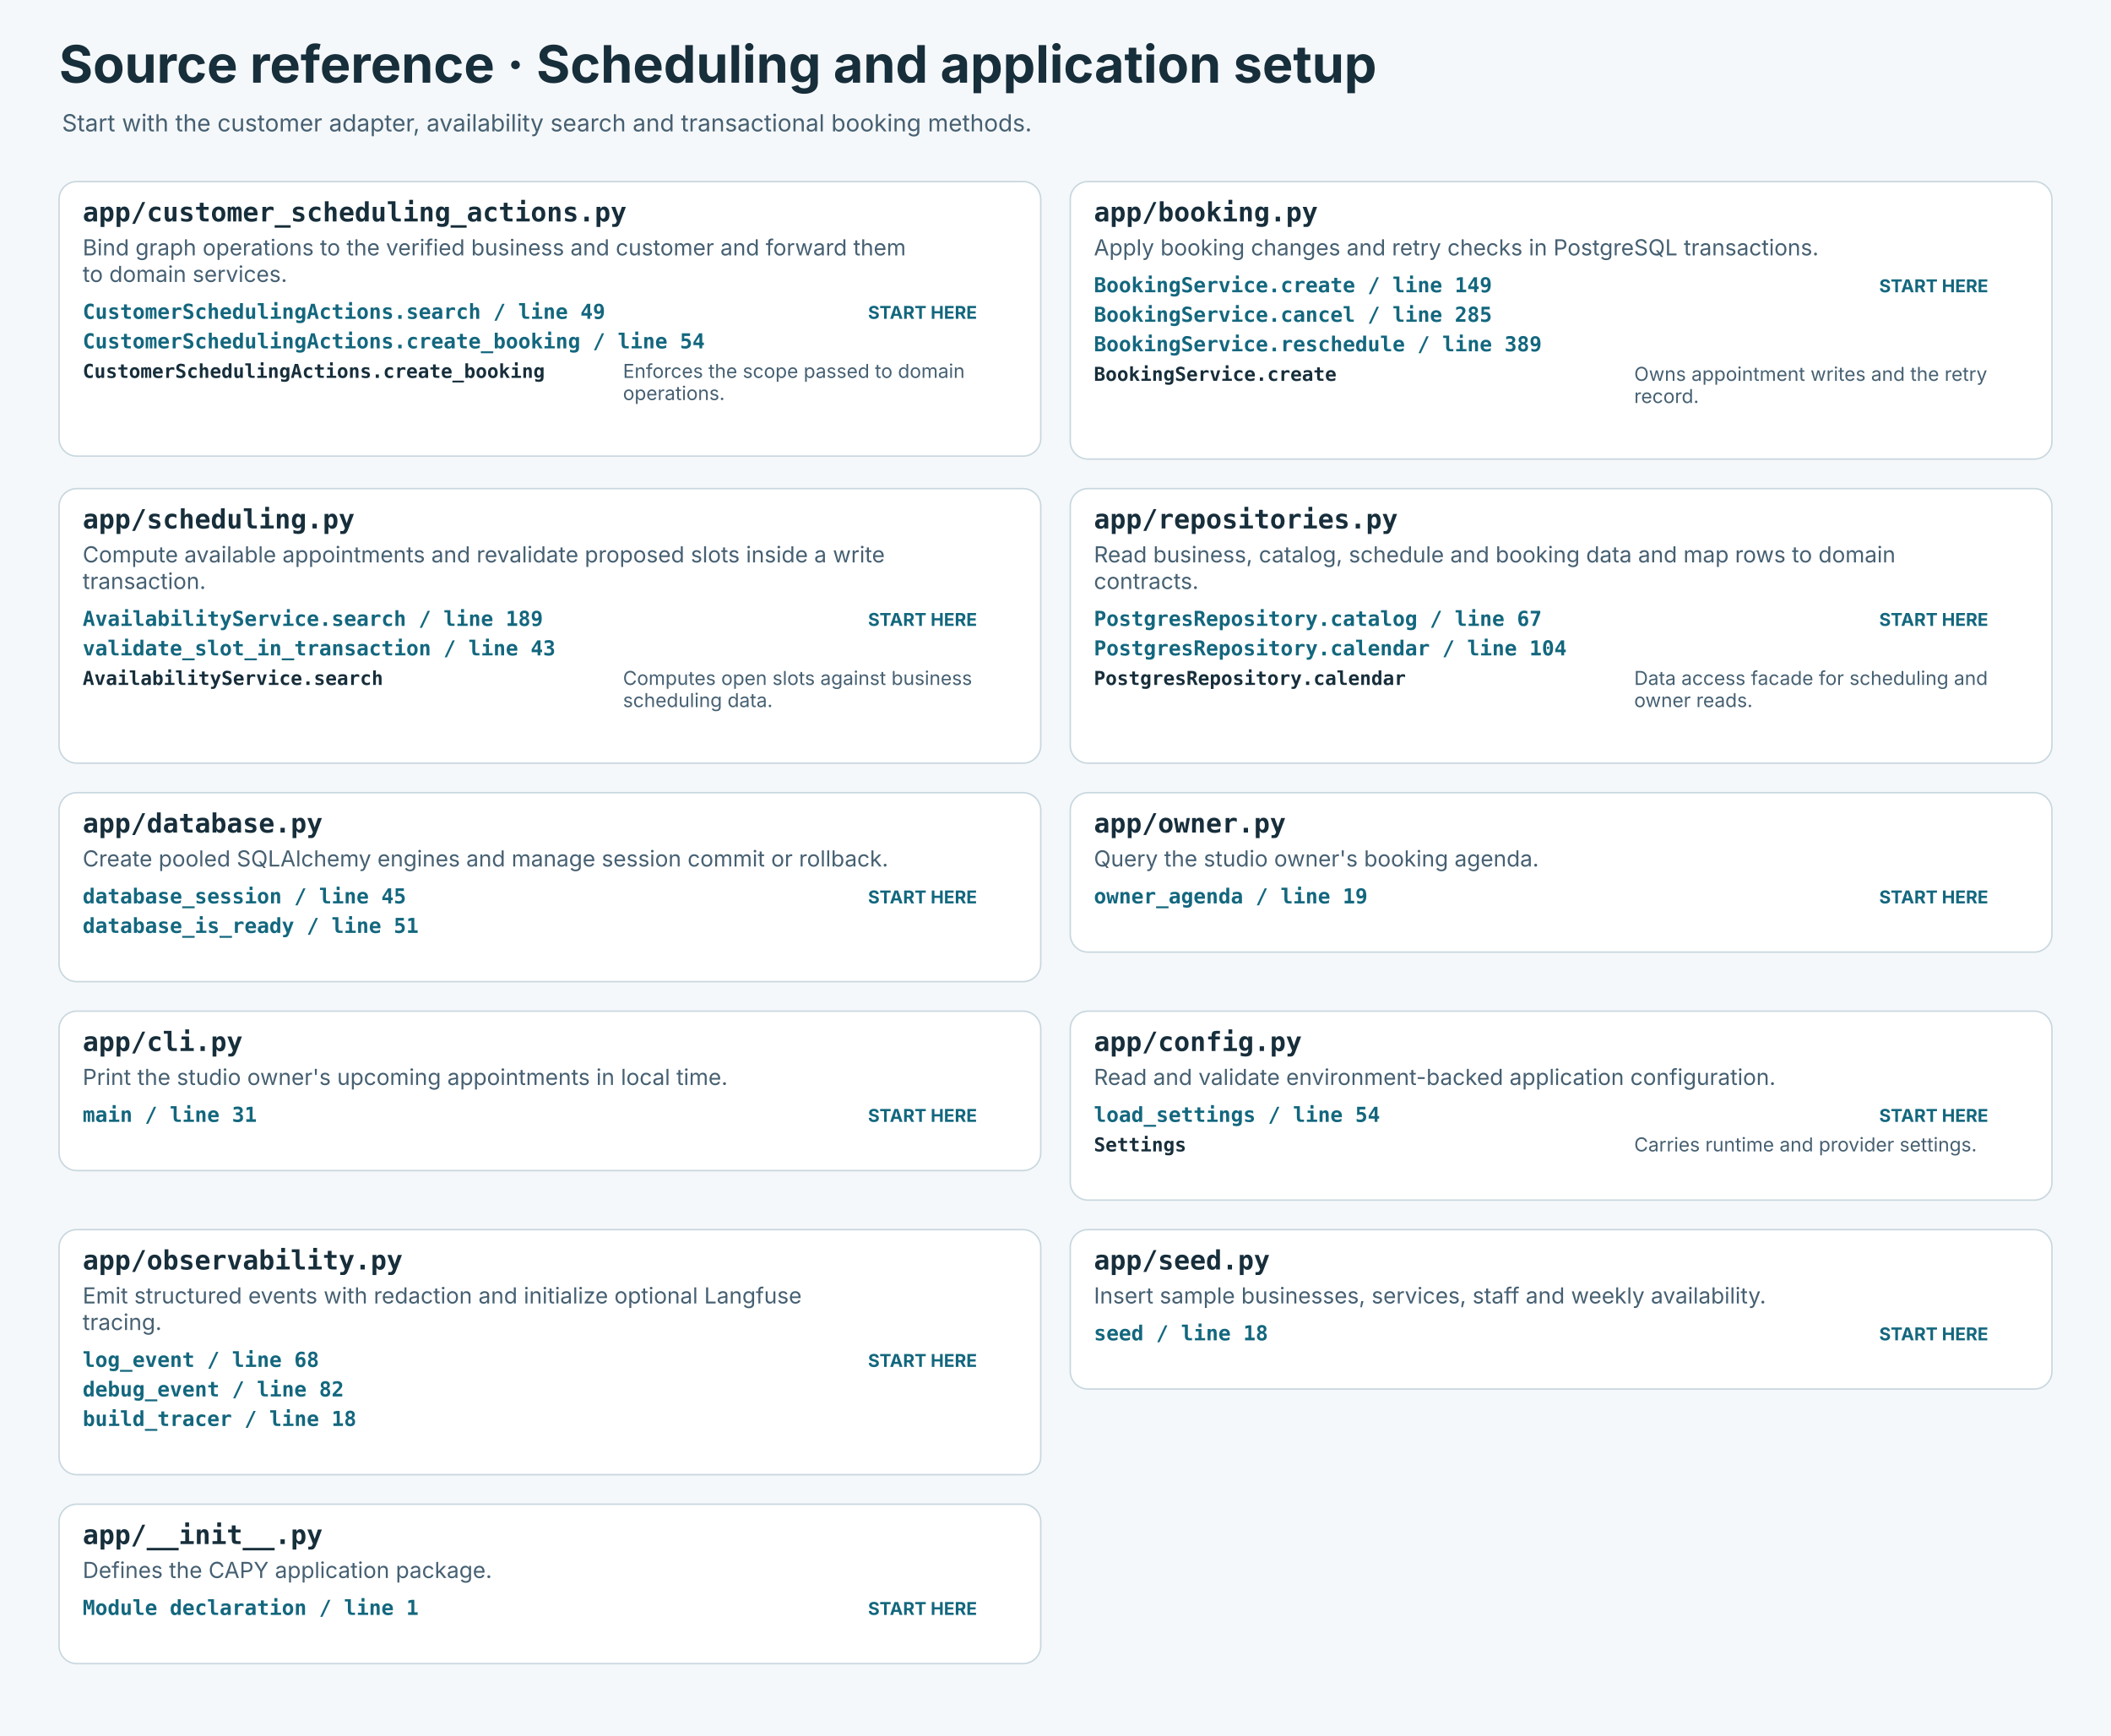
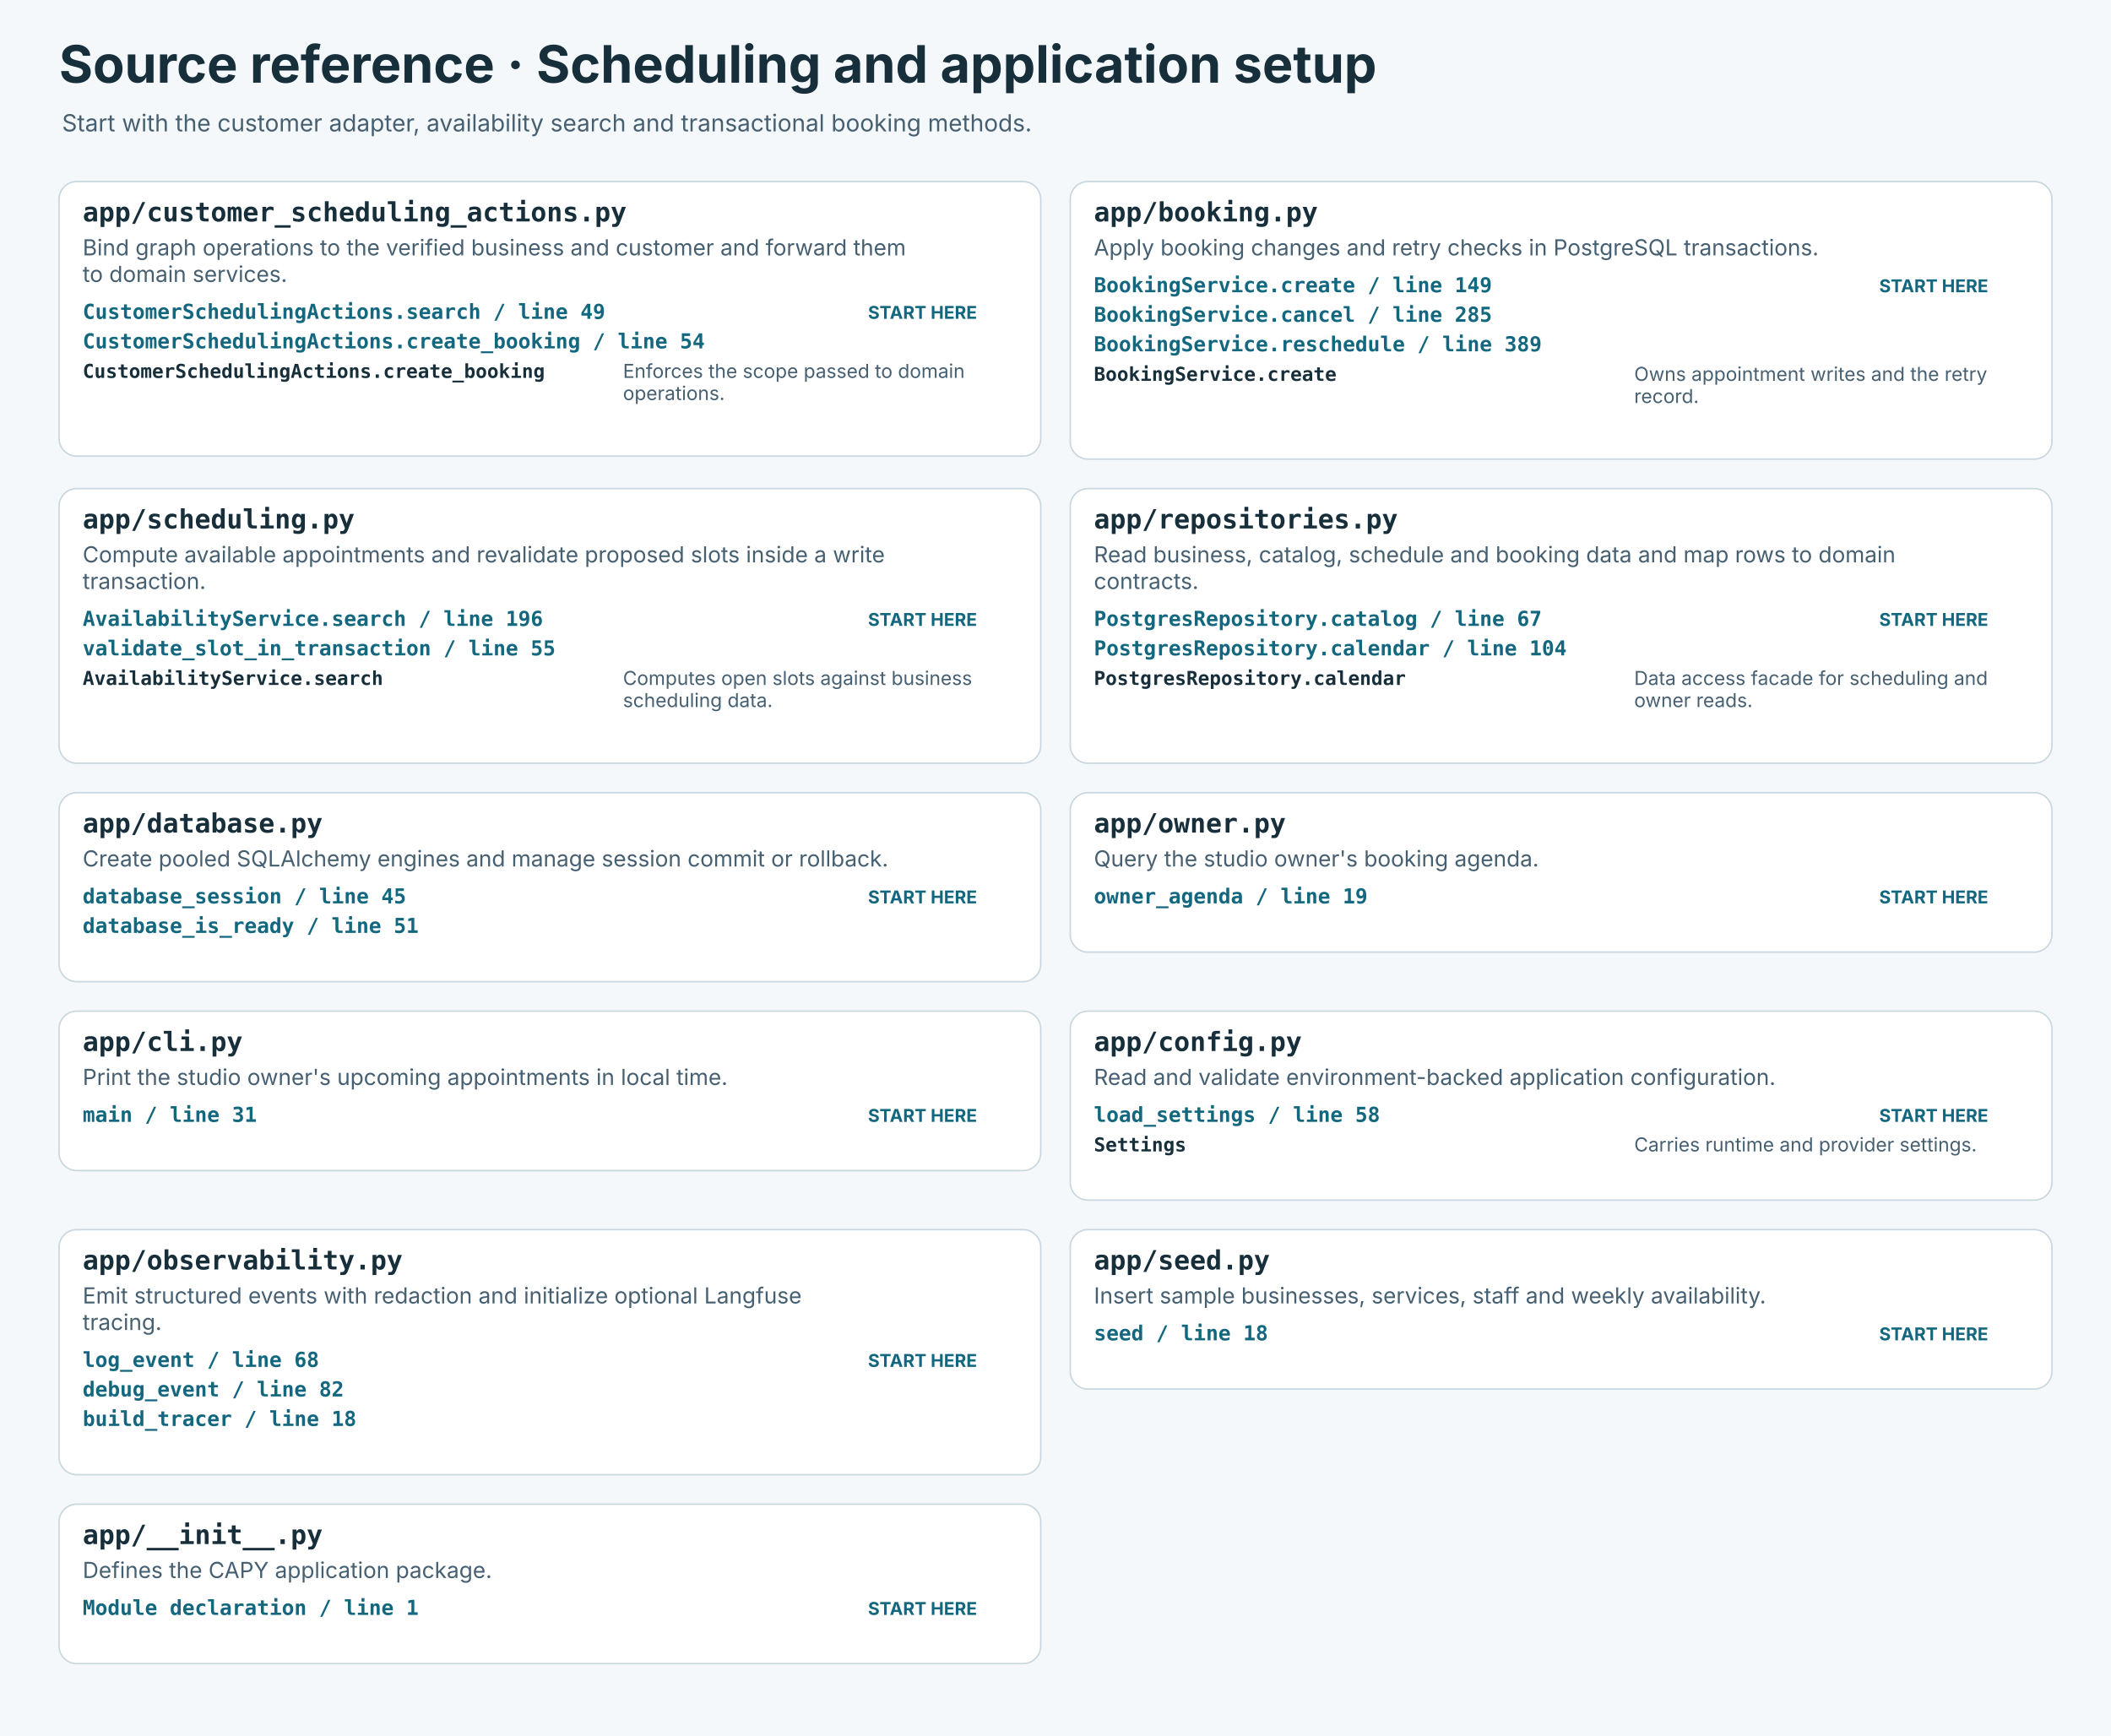
<svg xmlns="http://www.w3.org/2000/svg" viewBox="0 0 1430 1176" width="1430" height="1176" role="img" aria-label="Source reference · Scheduling and application setup">
  <rect x="0" y="0" width="1430" height="1176" rx="0" fill="#f5f8fa" stroke="none" stroke-width="1" />
  <text x="40" y="56" fill="#172e3b" font-size="35" font-weight="700" font-family="system-ui, -apple-system, sans-serif">Source reference · Scheduling and application setup</text>
  <text x="42" y="89" fill="#466072" font-size="16" font-weight="400" font-family="system-ui, -apple-system, sans-serif">Start with the customer adapter, availability search and transactional booking methods.</text>
  <g id="app-customer_scheduling_actions.py" data-source="app/customer_scheduling_actions.py">
    <rect x="40" y="123" width="665" height="186" rx="12" fill="#ffffff" stroke="#c8d7df" stroke-width="1" />
    <a href="../../app/customer_scheduling_actions.py">
      <text x="56" y="150" fill="#172e3b" font-size="18" font-weight="700" font-family="ui-monospace, Menlo, monospace">app/customer_scheduling_actions.py</text>
    </a>
    <text x="56" y="173" fill="#466072" font-size="15" font-weight="400" font-family="system-ui, -apple-system, sans-serif">Bind graph operations to the verified business and customer and forward them</text>
    <text x="56" y="191" fill="#466072" font-size="15" font-weight="400" font-family="system-ui, -apple-system, sans-serif">to domain services.</text>
    <a href="../../app/customer_scheduling_actions.py#L49">
      <text x="56" y="216" fill="#13677e" font-size="14" font-weight="700" font-family="ui-monospace, Menlo, monospace">CustomerSchedulingActions.search  /  line 49</text>
    </a>
    <text x="588" y="216" fill="#13677e" font-size="12" font-weight="700" font-family="system-ui, -apple-system, sans-serif">START HERE</text>
    <a href="../../app/customer_scheduling_actions.py#L54">
      <text x="56" y="236" fill="#13677e" font-size="14" font-weight="700" font-family="ui-monospace, Menlo, monospace">CustomerSchedulingActions.create_booking  /  line 54</text>
    </a>
    <a href="../../app/customer_scheduling_actions.py#L54">
      <text x="56" y="256" fill="#172e3b" font-size="13" font-weight="650" font-family="ui-monospace, Menlo, monospace">CustomerSchedulingActions.create_booking</text>
    </a>
    <text x="422" y="256" fill="#466072" font-size="13" font-weight="400" font-family="system-ui, -apple-system, sans-serif">Enforces the scope passed to domain</text>
    <text x="422" y="271" fill="#466072" font-size="13" font-weight="400" font-family="system-ui, -apple-system, sans-serif">operations.</text>
  </g>
  <g id="app-booking.py" data-source="app/booking.py">
    <rect x="725" y="123" width="665" height="188" rx="12" fill="#ffffff" stroke="#c8d7df" stroke-width="1" />
    <a href="../../app/booking.py">
      <text x="741" y="150" fill="#172e3b" font-size="18" font-weight="700" font-family="ui-monospace, Menlo, monospace">app/booking.py</text>
    </a>
    <text x="741" y="173" fill="#466072" font-size="15" font-weight="400" font-family="system-ui, -apple-system, sans-serif">Apply booking changes and retry checks in PostgreSQL transactions.</text>
    <a href="../../app/booking.py#L149">
      <text x="741" y="198" fill="#13677e" font-size="14" font-weight="700" font-family="ui-monospace, Menlo, monospace">BookingService.create  /  line 149</text>
    </a>
    <text x="1273" y="198" fill="#13677e" font-size="12" font-weight="700" font-family="system-ui, -apple-system, sans-serif">START HERE</text>
    <a href="../../app/booking.py#L285">
      <text x="741" y="218" fill="#13677e" font-size="14" font-weight="700" font-family="ui-monospace, Menlo, monospace">BookingService.cancel  /  line 285</text>
    </a>
    <a href="../../app/booking.py#L389">
      <text x="741" y="238" fill="#13677e" font-size="14" font-weight="700" font-family="ui-monospace, Menlo, monospace">BookingService.reschedule  /  line 389</text>
    </a>
    <a href="../../app/booking.py#L149">
      <text x="741" y="258" fill="#172e3b" font-size="13" font-weight="650" font-family="ui-monospace, Menlo, monospace">BookingService.create</text>
    </a>
    <text x="1107" y="258" fill="#466072" font-size="13" font-weight="400" font-family="system-ui, -apple-system, sans-serif">Owns appointment writes and the retry</text>
    <text x="1107" y="273" fill="#466072" font-size="13" font-weight="400" font-family="system-ui, -apple-system, sans-serif">record.</text>
  </g>
  <g id="app-scheduling.py" data-source="app/scheduling.py">
    <rect x="40" y="331" width="665" height="186" rx="12" fill="#ffffff" stroke="#c8d7df" stroke-width="1" />
    <a href="../../app/scheduling.py">
      <text x="56" y="358" fill="#172e3b" font-size="18" font-weight="700" font-family="ui-monospace, Menlo, monospace">app/scheduling.py</text>
    </a>
    <text x="56" y="381" fill="#466072" font-size="15" font-weight="400" font-family="system-ui, -apple-system, sans-serif">Compute available appointments and revalidate proposed slots inside a write</text>
    <text x="56" y="399" fill="#466072" font-size="15" font-weight="400" font-family="system-ui, -apple-system, sans-serif">transaction.</text>
-     <a href="../../app/scheduling.py#L189">
-       <text x="56" y="424" fill="#13677e" font-size="14" font-weight="700" font-family="ui-monospace, Menlo, monospace">AvailabilityService.search  /  line 189</text>
+     <a href="../../app/scheduling.py#L196">
+       <text x="56" y="424" fill="#13677e" font-size="14" font-weight="700" font-family="ui-monospace, Menlo, monospace">AvailabilityService.search  /  line 196</text>
    </a>
    <text x="588" y="424" fill="#13677e" font-size="12" font-weight="700" font-family="system-ui, -apple-system, sans-serif">START HERE</text>
-     <a href="../../app/scheduling.py#L43">
-       <text x="56" y="444" fill="#13677e" font-size="14" font-weight="700" font-family="ui-monospace, Menlo, monospace">validate_slot_in_transaction  /  line 43</text>
+     <a href="../../app/scheduling.py#L55">
+       <text x="56" y="444" fill="#13677e" font-size="14" font-weight="700" font-family="ui-monospace, Menlo, monospace">validate_slot_in_transaction  /  line 55</text>
    </a>
-     <a href="../../app/scheduling.py#L189">
+     <a href="../../app/scheduling.py#L196">
      <text x="56" y="464" fill="#172e3b" font-size="13" font-weight="650" font-family="ui-monospace, Menlo, monospace">AvailabilityService.search</text>
    </a>
    <text x="422" y="464" fill="#466072" font-size="13" font-weight="400" font-family="system-ui, -apple-system, sans-serif">Computes open slots against business</text>
    <text x="422" y="479" fill="#466072" font-size="13" font-weight="400" font-family="system-ui, -apple-system, sans-serif">scheduling data.</text>
  </g>
  <g id="app-repositories.py" data-source="app/repositories.py">
    <rect x="725" y="331" width="665" height="186" rx="12" fill="#ffffff" stroke="#c8d7df" stroke-width="1" />
    <a href="../../app/repositories.py">
      <text x="741" y="358" fill="#172e3b" font-size="18" font-weight="700" font-family="ui-monospace, Menlo, monospace">app/repositories.py</text>
    </a>
    <text x="741" y="381" fill="#466072" font-size="15" font-weight="400" font-family="system-ui, -apple-system, sans-serif">Read business, catalog, schedule and booking data and map rows to domain</text>
    <text x="741" y="399" fill="#466072" font-size="15" font-weight="400" font-family="system-ui, -apple-system, sans-serif">contracts.</text>
    <a href="../../app/repositories.py#L67">
      <text x="741" y="424" fill="#13677e" font-size="14" font-weight="700" font-family="ui-monospace, Menlo, monospace">PostgresRepository.catalog  /  line 67</text>
    </a>
    <text x="1273" y="424" fill="#13677e" font-size="12" font-weight="700" font-family="system-ui, -apple-system, sans-serif">START HERE</text>
    <a href="../../app/repositories.py#L104">
      <text x="741" y="444" fill="#13677e" font-size="14" font-weight="700" font-family="ui-monospace, Menlo, monospace">PostgresRepository.calendar  /  line 104</text>
    </a>
    <a href="../../app/repositories.py#L104">
      <text x="741" y="464" fill="#172e3b" font-size="13" font-weight="650" font-family="ui-monospace, Menlo, monospace">PostgresRepository.calendar</text>
    </a>
    <text x="1107" y="464" fill="#466072" font-size="13" font-weight="400" font-family="system-ui, -apple-system, sans-serif">Data access facade for scheduling and</text>
    <text x="1107" y="479" fill="#466072" font-size="13" font-weight="400" font-family="system-ui, -apple-system, sans-serif">owner reads.</text>
  </g>
  <g id="app-database.py" data-source="app/database.py">
    <rect x="40" y="537" width="665" height="128" rx="12" fill="#ffffff" stroke="#c8d7df" stroke-width="1" />
    <a href="../../app/database.py">
      <text x="56" y="564" fill="#172e3b" font-size="18" font-weight="700" font-family="ui-monospace, Menlo, monospace">app/database.py</text>
    </a>
    <text x="56" y="587" fill="#466072" font-size="15" font-weight="400" font-family="system-ui, -apple-system, sans-serif">Create pooled SQLAlchemy engines and manage session commit or rollback.</text>
    <a href="../../app/database.py#L45">
      <text x="56" y="612" fill="#13677e" font-size="14" font-weight="700" font-family="ui-monospace, Menlo, monospace">database_session  /  line 45</text>
    </a>
    <text x="588" y="612" fill="#13677e" font-size="12" font-weight="700" font-family="system-ui, -apple-system, sans-serif">START HERE</text>
    <a href="../../app/database.py#L51">
      <text x="56" y="632" fill="#13677e" font-size="14" font-weight="700" font-family="ui-monospace, Menlo, monospace">database_is_ready  /  line 51</text>
    </a>
  </g>
  <g id="app-owner.py" data-source="app/owner.py">
    <rect x="725" y="537" width="665" height="108" rx="12" fill="#ffffff" stroke="#c8d7df" stroke-width="1" />
    <a href="../../app/owner.py">
      <text x="741" y="564" fill="#172e3b" font-size="18" font-weight="700" font-family="ui-monospace, Menlo, monospace">app/owner.py</text>
    </a>
    <text x="741" y="587" fill="#466072" font-size="15" font-weight="400" font-family="system-ui, -apple-system, sans-serif">Query the studio owner's booking agenda.</text>
    <a href="../../app/owner.py#L19">
      <text x="741" y="612" fill="#13677e" font-size="14" font-weight="700" font-family="ui-monospace, Menlo, monospace">owner_agenda  /  line 19</text>
    </a>
    <text x="1273" y="612" fill="#13677e" font-size="12" font-weight="700" font-family="system-ui, -apple-system, sans-serif">START HERE</text>
  </g>
  <g id="app-cli.py" data-source="app/cli.py">
    <rect x="40" y="685" width="665" height="108" rx="12" fill="#ffffff" stroke="#c8d7df" stroke-width="1" />
    <a href="../../app/cli.py">
      <text x="56" y="712" fill="#172e3b" font-size="18" font-weight="700" font-family="ui-monospace, Menlo, monospace">app/cli.py</text>
    </a>
    <text x="56" y="735" fill="#466072" font-size="15" font-weight="400" font-family="system-ui, -apple-system, sans-serif">Print the studio owner's upcoming appointments in local time.</text>
    <a href="../../app/cli.py#L31">
      <text x="56" y="760" fill="#13677e" font-size="14" font-weight="700" font-family="ui-monospace, Menlo, monospace">main  /  line 31</text>
    </a>
    <text x="588" y="760" fill="#13677e" font-size="12" font-weight="700" font-family="system-ui, -apple-system, sans-serif">START HERE</text>
  </g>
  <g id="app-config.py" data-source="app/config.py">
    <rect x="725" y="685" width="665" height="128" rx="12" fill="#ffffff" stroke="#c8d7df" stroke-width="1" />
    <a href="../../app/config.py">
      <text x="741" y="712" fill="#172e3b" font-size="18" font-weight="700" font-family="ui-monospace, Menlo, monospace">app/config.py</text>
    </a>
    <text x="741" y="735" fill="#466072" font-size="15" font-weight="400" font-family="system-ui, -apple-system, sans-serif">Read and validate environment-backed application configuration.</text>
-     <a href="../../app/config.py#L54">
-       <text x="741" y="760" fill="#13677e" font-size="14" font-weight="700" font-family="ui-monospace, Menlo, monospace">load_settings  /  line 54</text>
+     <a href="../../app/config.py#L58">
+       <text x="741" y="760" fill="#13677e" font-size="14" font-weight="700" font-family="ui-monospace, Menlo, monospace">load_settings  /  line 58</text>
    </a>
    <text x="1273" y="760" fill="#13677e" font-size="12" font-weight="700" font-family="system-ui, -apple-system, sans-serif">START HERE</text>
    <a href="../../app/config.py#L9">
      <text x="741" y="780" fill="#172e3b" font-size="13" font-weight="650" font-family="ui-monospace, Menlo, monospace">Settings</text>
    </a>
    <text x="1107" y="780" fill="#466072" font-size="13" font-weight="400" font-family="system-ui, -apple-system, sans-serif">Carries runtime and provider settings.</text>
  </g>
  <g id="app-observability.py" data-source="app/observability.py">
    <rect x="40" y="833" width="665" height="166" rx="12" fill="#ffffff" stroke="#c8d7df" stroke-width="1" />
    <a href="../../app/observability.py">
      <text x="56" y="860" fill="#172e3b" font-size="18" font-weight="700" font-family="ui-monospace, Menlo, monospace">app/observability.py</text>
    </a>
    <text x="56" y="883" fill="#466072" font-size="15" font-weight="400" font-family="system-ui, -apple-system, sans-serif">Emit structured events with redaction and initialize optional Langfuse</text>
    <text x="56" y="901" fill="#466072" font-size="15" font-weight="400" font-family="system-ui, -apple-system, sans-serif">tracing.</text>
    <a href="../../app/observability.py#L68">
      <text x="56" y="926" fill="#13677e" font-size="14" font-weight="700" font-family="ui-monospace, Menlo, monospace">log_event  /  line 68</text>
    </a>
    <text x="588" y="926" fill="#13677e" font-size="12" font-weight="700" font-family="system-ui, -apple-system, sans-serif">START HERE</text>
    <a href="../../app/observability.py#L82">
      <text x="56" y="946" fill="#13677e" font-size="14" font-weight="700" font-family="ui-monospace, Menlo, monospace">debug_event  /  line 82</text>
    </a>
    <a href="../../app/observability.py#L18">
      <text x="56" y="966" fill="#13677e" font-size="14" font-weight="700" font-family="ui-monospace, Menlo, monospace">build_tracer  /  line 18</text>
    </a>
  </g>
  <g id="app-seed.py" data-source="app/seed.py">
    <rect x="725" y="833" width="665" height="108" rx="12" fill="#ffffff" stroke="#c8d7df" stroke-width="1" />
    <a href="../../app/seed.py">
      <text x="741" y="860" fill="#172e3b" font-size="18" font-weight="700" font-family="ui-monospace, Menlo, monospace">app/seed.py</text>
    </a>
    <text x="741" y="883" fill="#466072" font-size="15" font-weight="400" font-family="system-ui, -apple-system, sans-serif">Insert sample businesses, services, staff and weekly availability.</text>
    <a href="../../app/seed.py#L18">
      <text x="741" y="908" fill="#13677e" font-size="14" font-weight="700" font-family="ui-monospace, Menlo, monospace">seed  /  line 18</text>
    </a>
    <text x="1273" y="908" fill="#13677e" font-size="12" font-weight="700" font-family="system-ui, -apple-system, sans-serif">START HERE</text>
  </g>
  <g id="app-__init__.py" data-source="app/__init__.py">
    <rect x="40" y="1019" width="665" height="108" rx="12" fill="#ffffff" stroke="#c8d7df" stroke-width="1" />
    <a href="../../app/__init__.py">
      <text x="56" y="1046" fill="#172e3b" font-size="18" font-weight="700" font-family="ui-monospace, Menlo, monospace">app/__init__.py</text>
    </a>
    <text x="56" y="1069" fill="#466072" font-size="15" font-weight="400" font-family="system-ui, -apple-system, sans-serif">Defines the CAPY application package.</text>
    <a href="../../app/__init__.py">
      <text x="56" y="1094" fill="#13677e" font-size="14" font-weight="700" font-family="ui-monospace, Menlo, monospace">Module declaration  /  line 1</text>
    </a>
    <text x="588" y="1094" fill="#13677e" font-size="12" font-weight="700" font-family="system-ui, -apple-system, sans-serif">START HERE</text>
  </g>
</svg>
